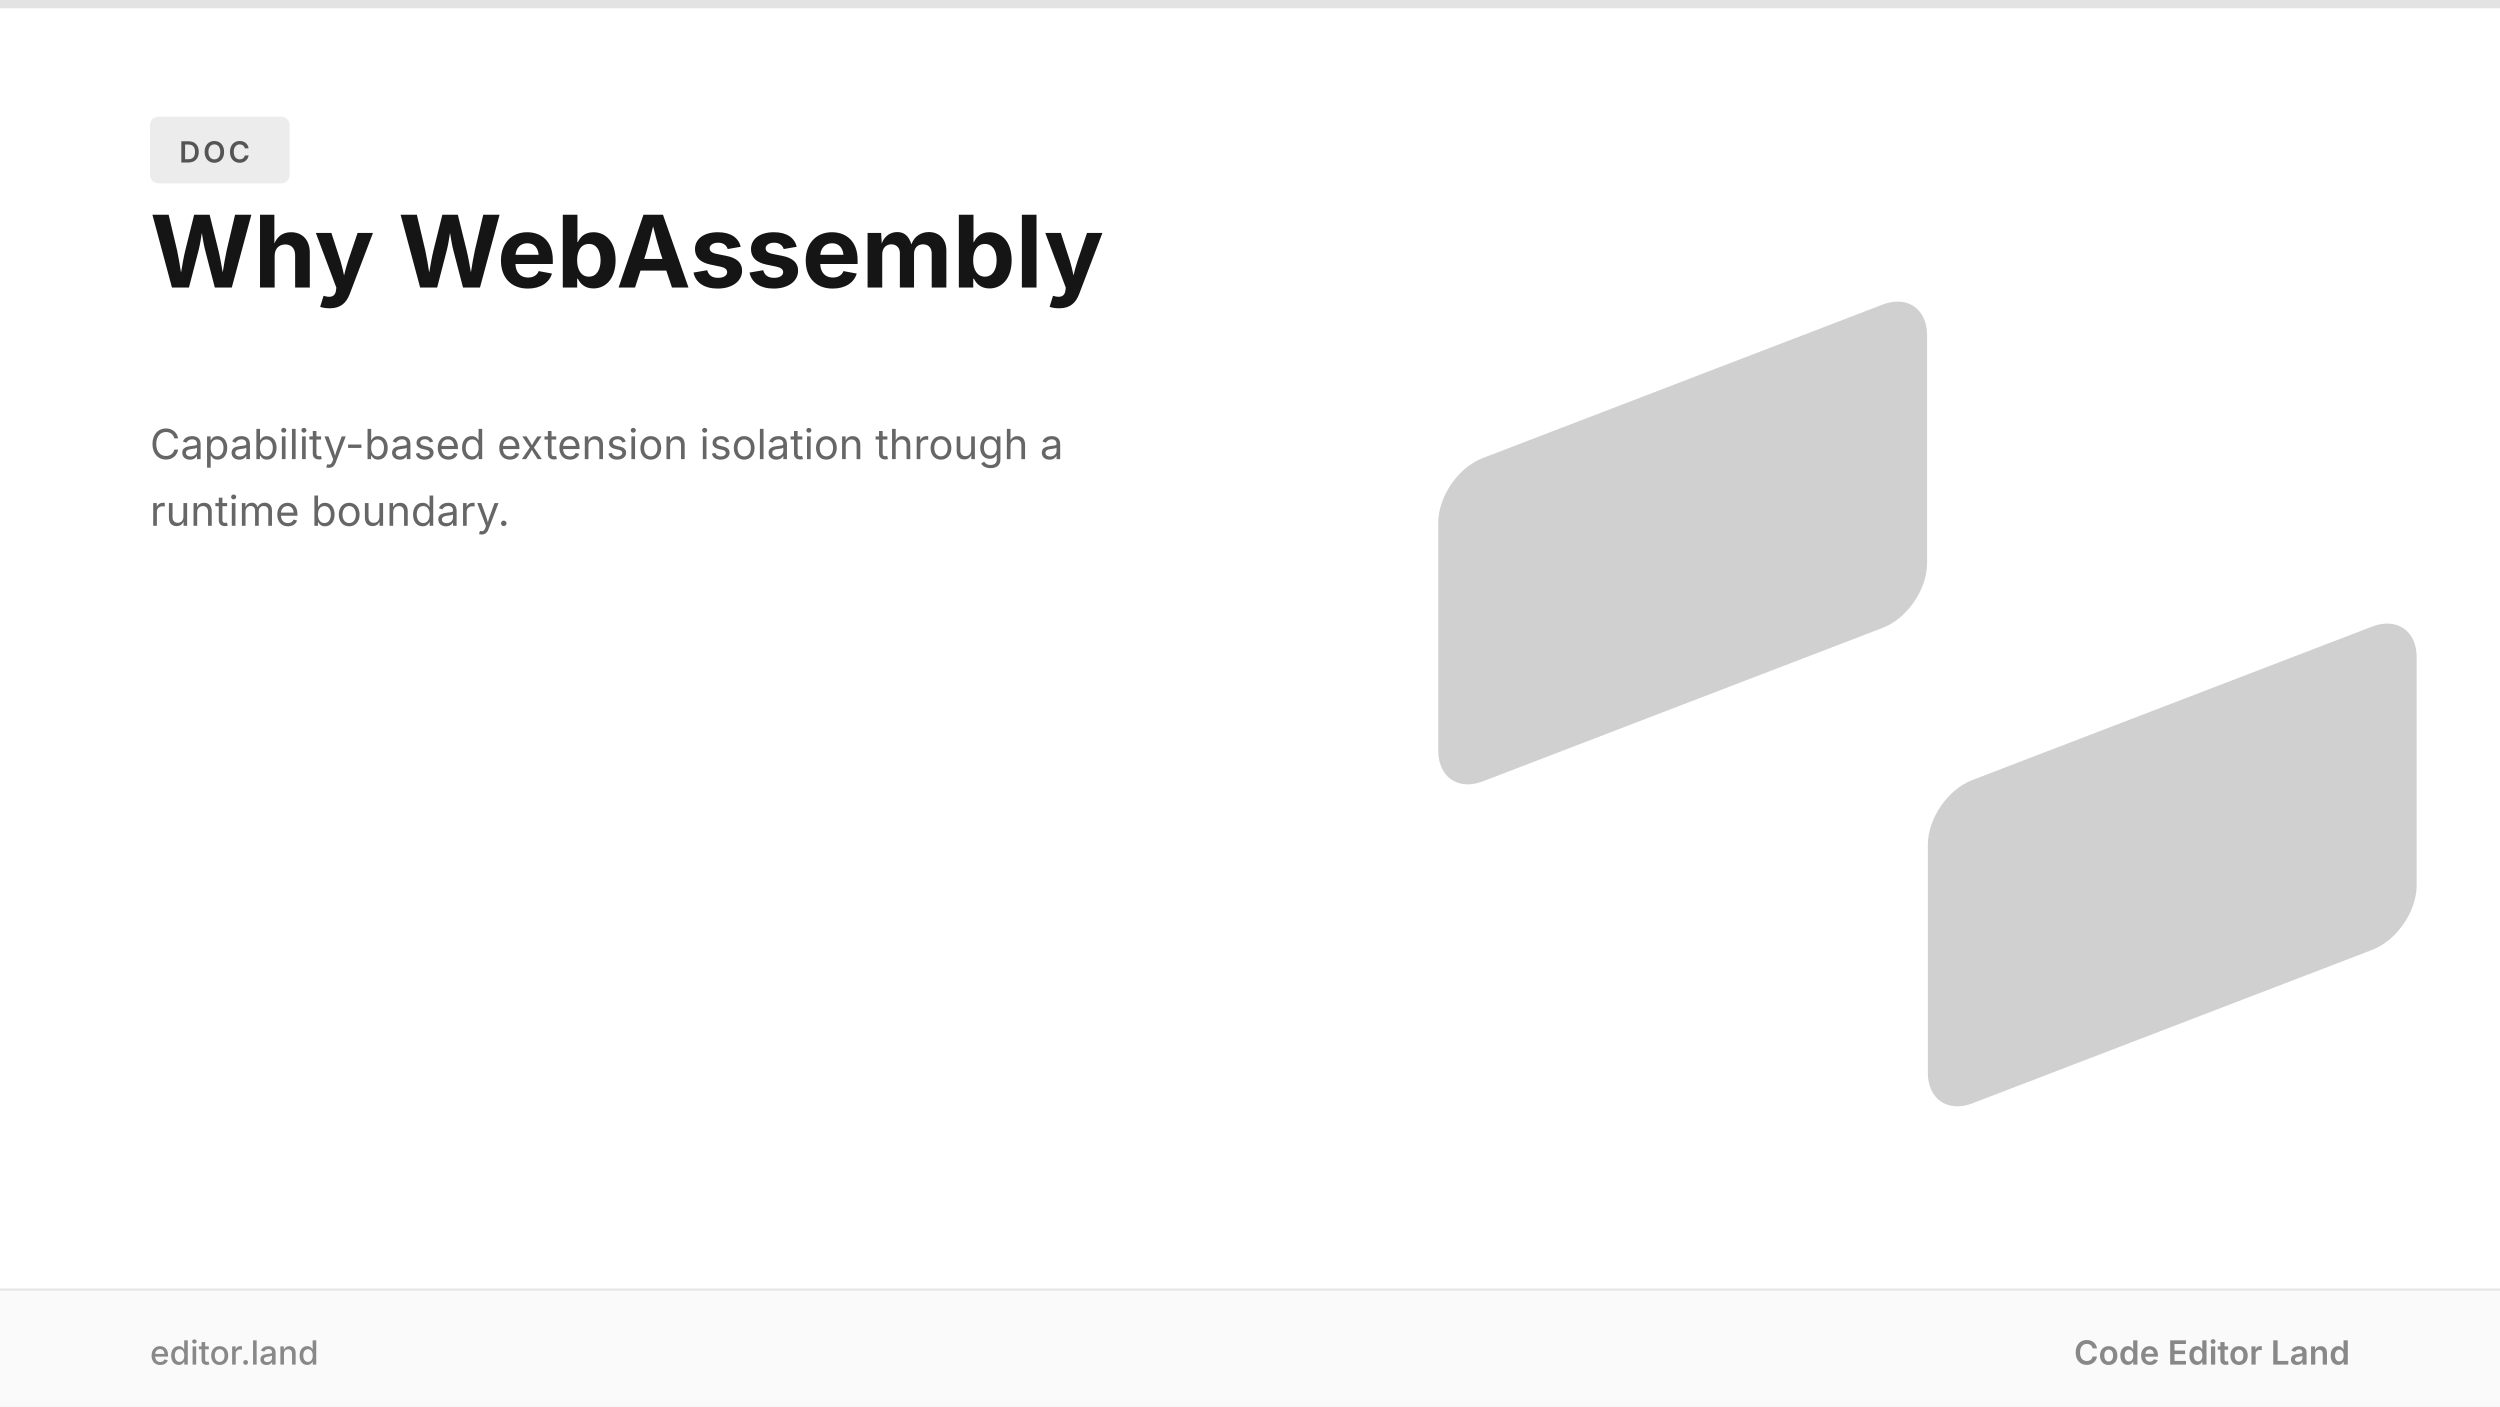
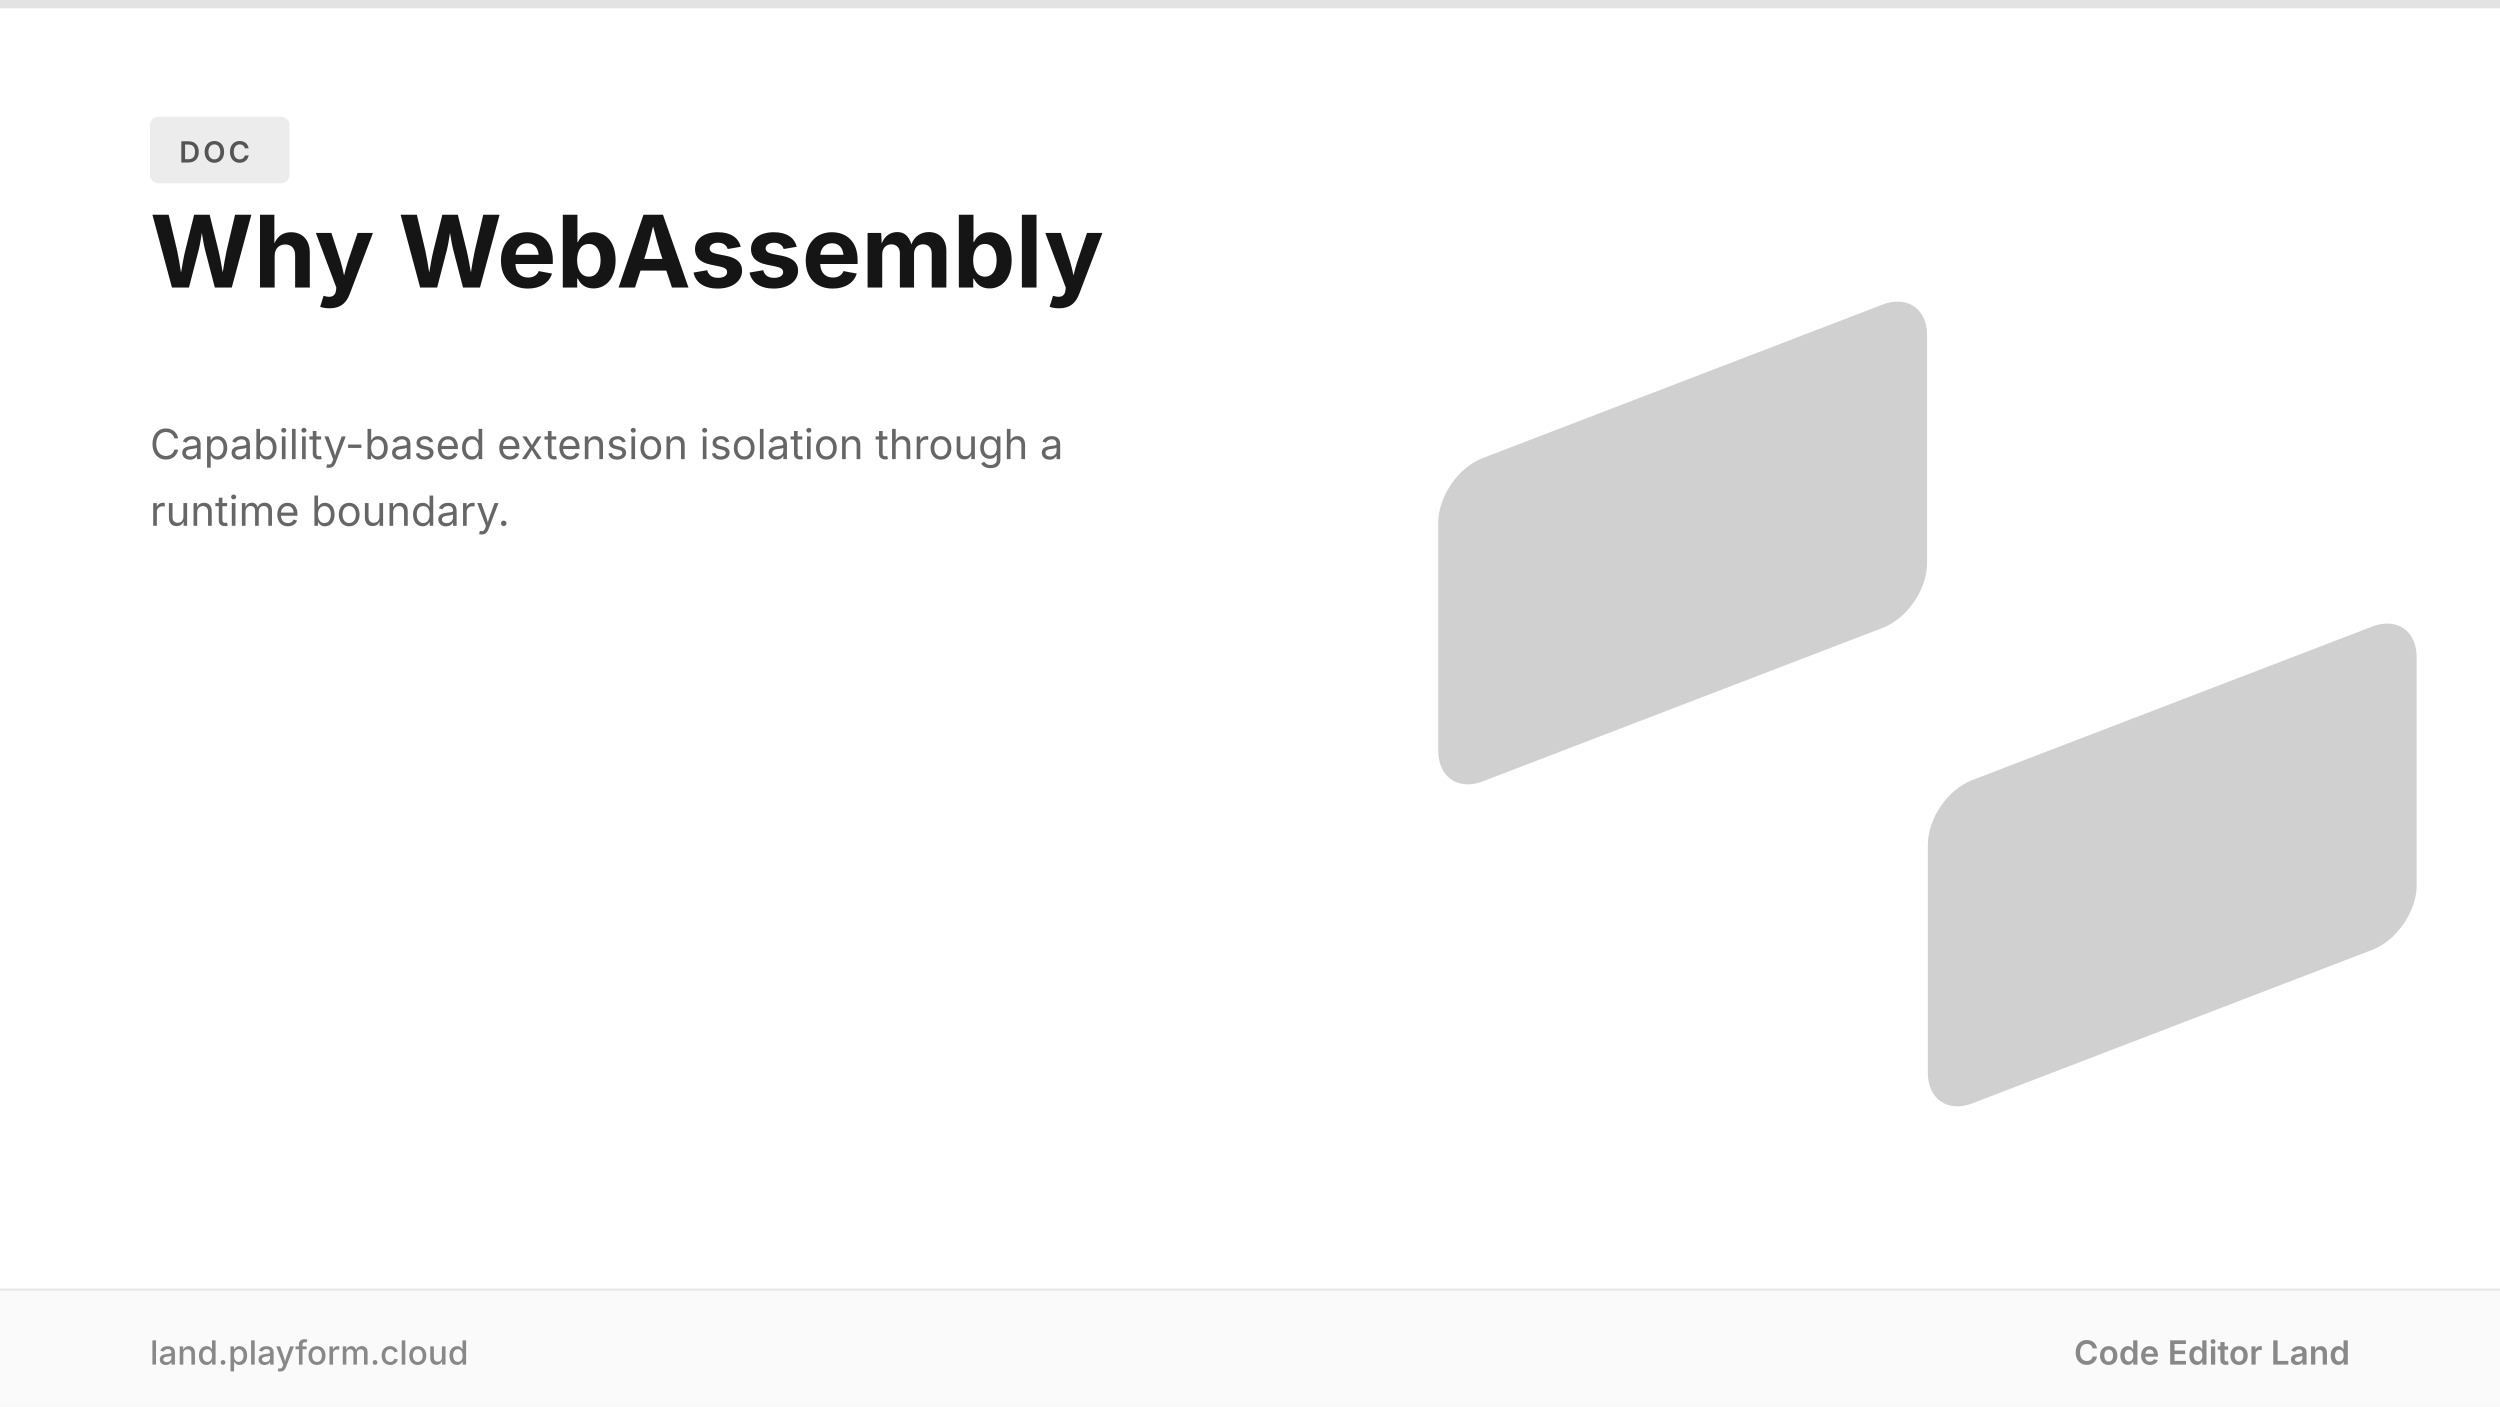
<svg xmlns="http://www.w3.org/2000/svg" width="1200" height="675" viewBox="0 0 1200 675">
  <path fill="#fff" d="M0 0h1200v675H0z" />
  <path fill="#151515" fill-opacity=".12" d="M0 0h1200v4H0z" />
  <rect width="1005.28" height="620.771" fill="#151515" fill-opacity=".2" rx="91.389" transform="matrix(-.2334 .08959 0 .25 925 138)" />
  <rect width="1005.28" height="620.771" fill="#151515" fill-opacity=".2" rx="91.389" transform="matrix(-.2334 .08959 0 .25 1160 292.55)" />
  <rect width="67" height="32" x="72" y="56" fill="#151515" fill-opacity=".08" rx="4" />
  <text x="86" y="78" fill="#555" font-family="system-ui, -apple-system, 'Segoe UI', sans-serif" font-size="14" font-weight="600" letter-spacing=".1em">DOC</text>
  <text x="72" y="138" fill="#151515" font-family="system-ui, -apple-system, 'Segoe UI', sans-serif" font-size="48" font-weight="700">Why WebAssembly</text>
  <text x="72" y="220.4" fill="#666" font-family="system-ui, -apple-system, 'Segoe UI', sans-serif" font-size="20" font-weight="400">Capability-based extension isolation through a</text>
  <text x="72" y="252.4" fill="#666" font-family="system-ui, -apple-system, 'Segoe UI', sans-serif" font-size="20" font-weight="400">runtime boundary.</text>
  <path fill="#fafafa" d="M0 619h1200v56H0z" />
  <path stroke="#e5e5e5" d="M0 619h1200" />
-   <text x="72" y="655" fill="#888" font-family="system-ui, -apple-system, 'Segoe UI', sans-serif" font-size="16" font-weight="500">editor.land</text>
+   <text x="72" y="655" fill="#888" font-family="system-ui, -apple-system, 'Segoe UI', sans-serif" font-size="16" font-weight="500">land.playform.cloud</text>
  <text x="1128" y="655" fill="#888" font-family="system-ui, -apple-system, 'Segoe UI', sans-serif" font-size="16" font-weight="600" text-anchor="end">Code Editor Land</text>
</svg>
